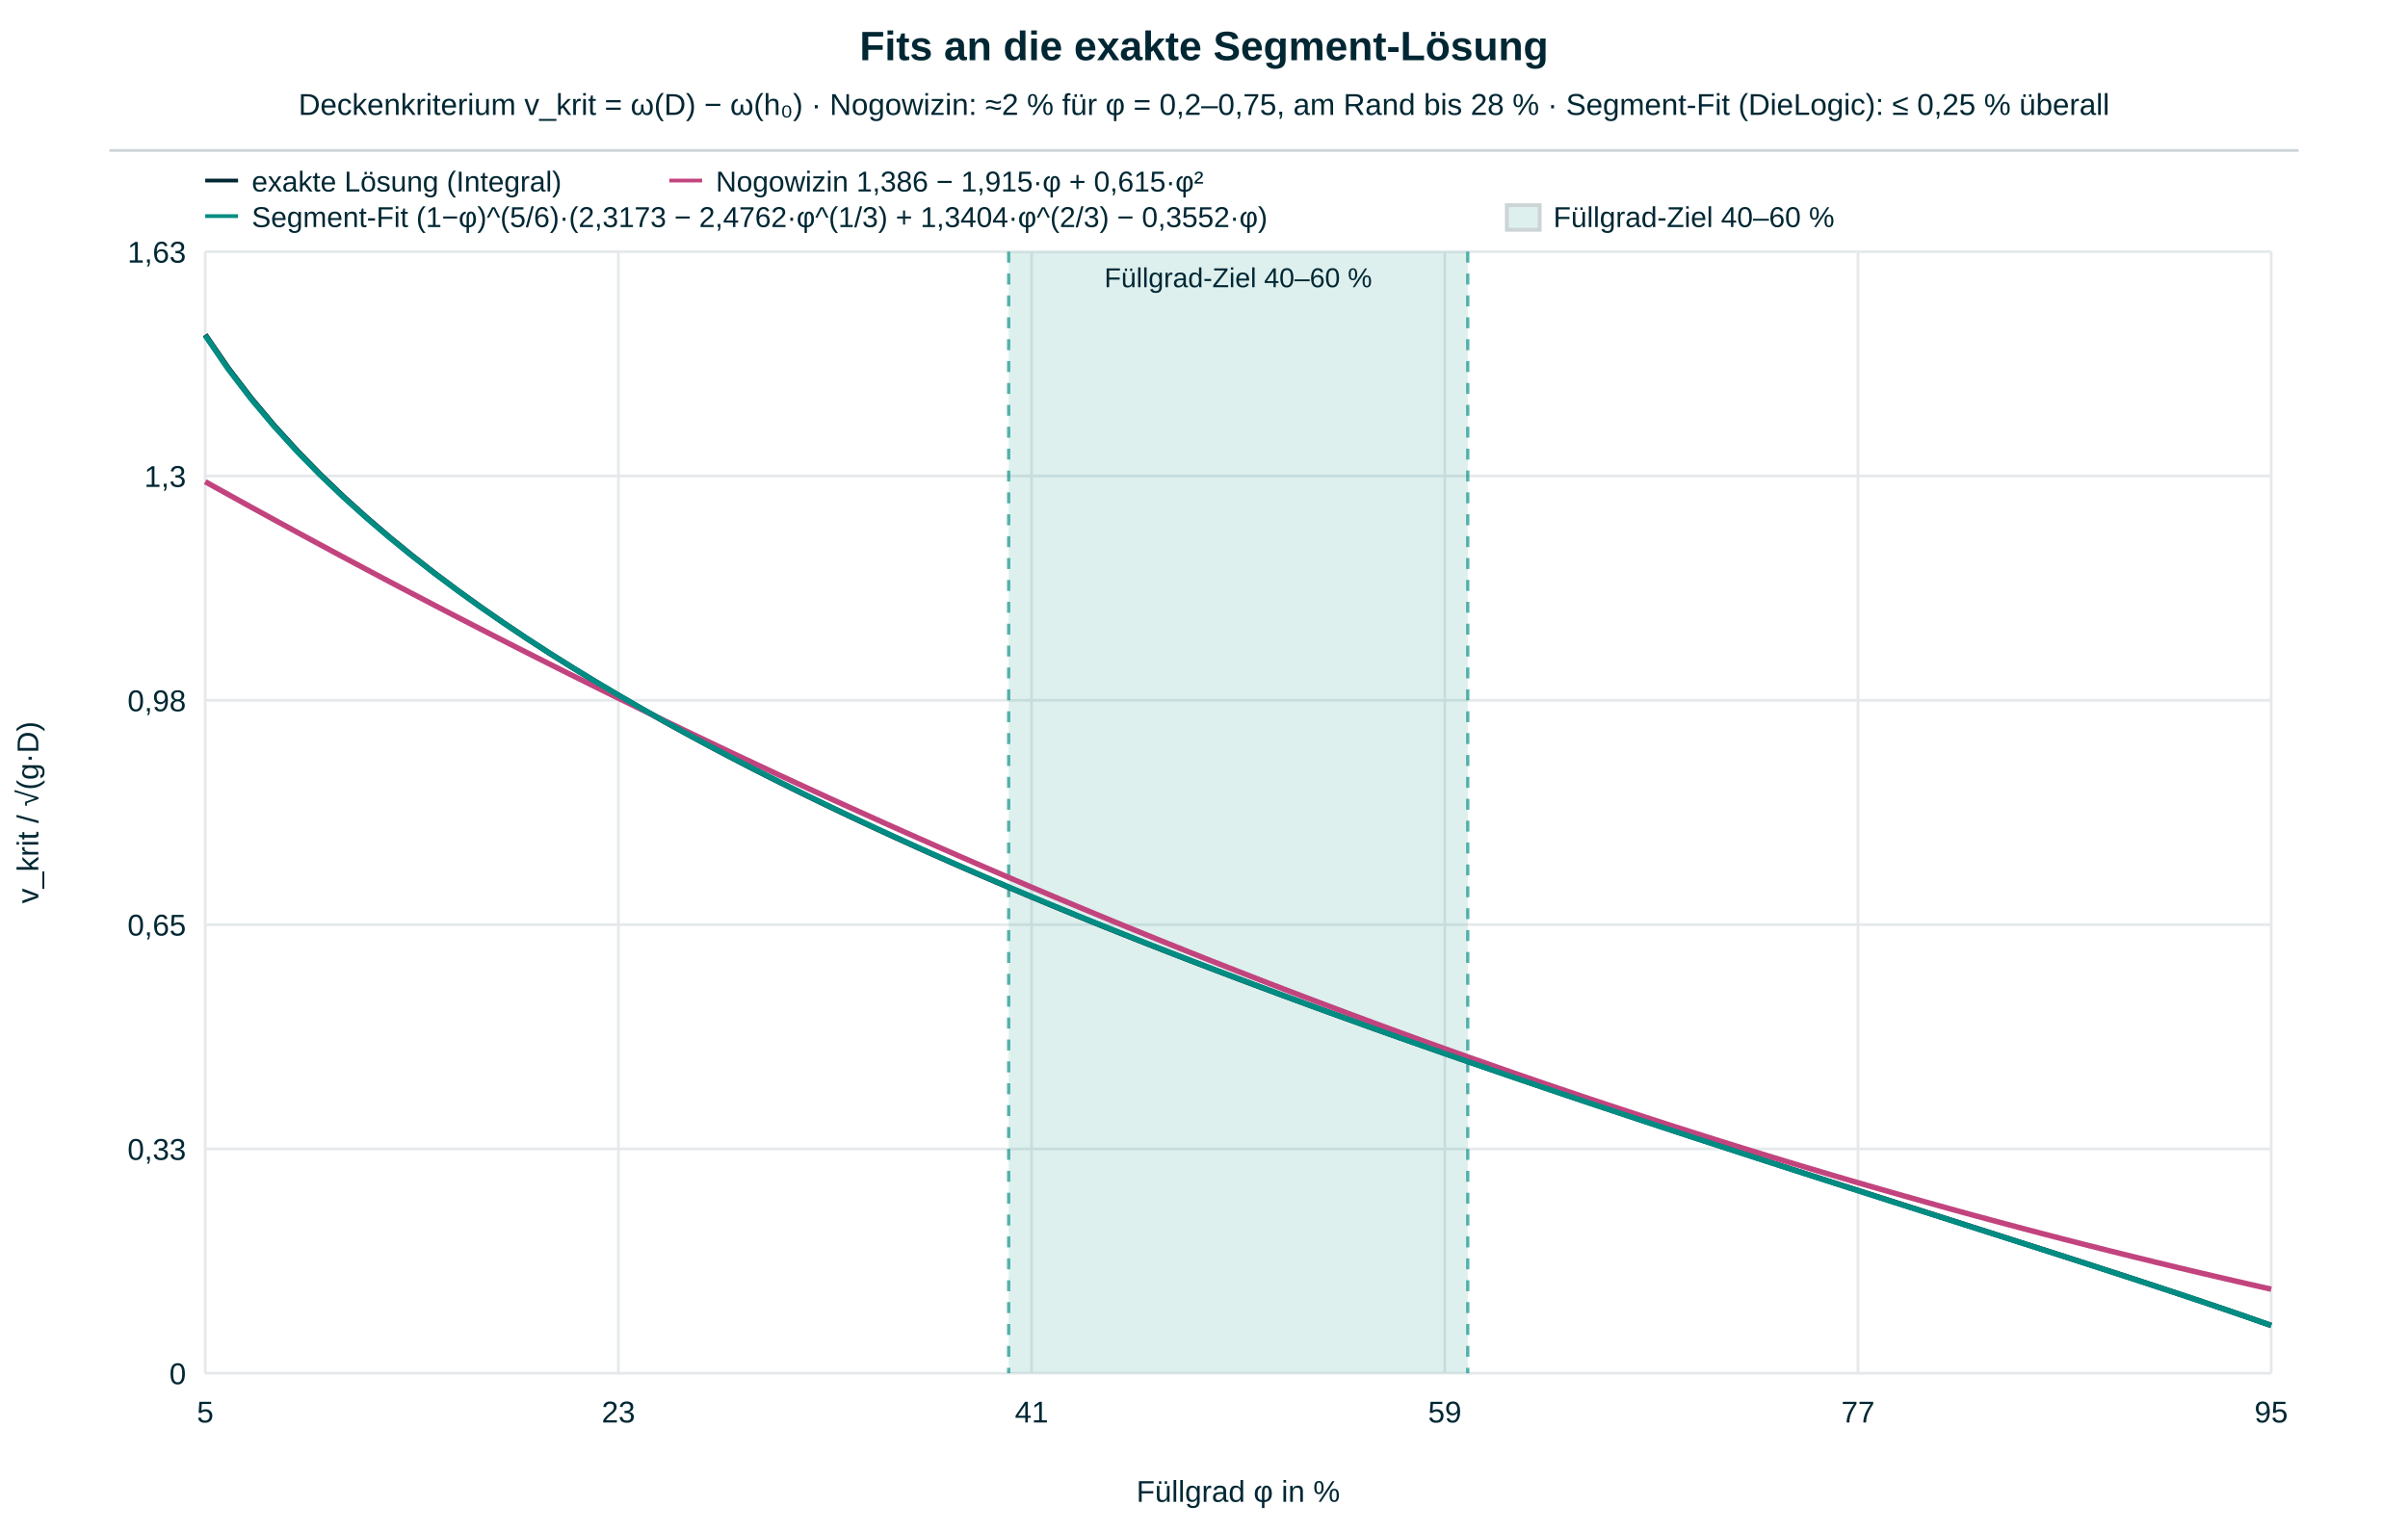
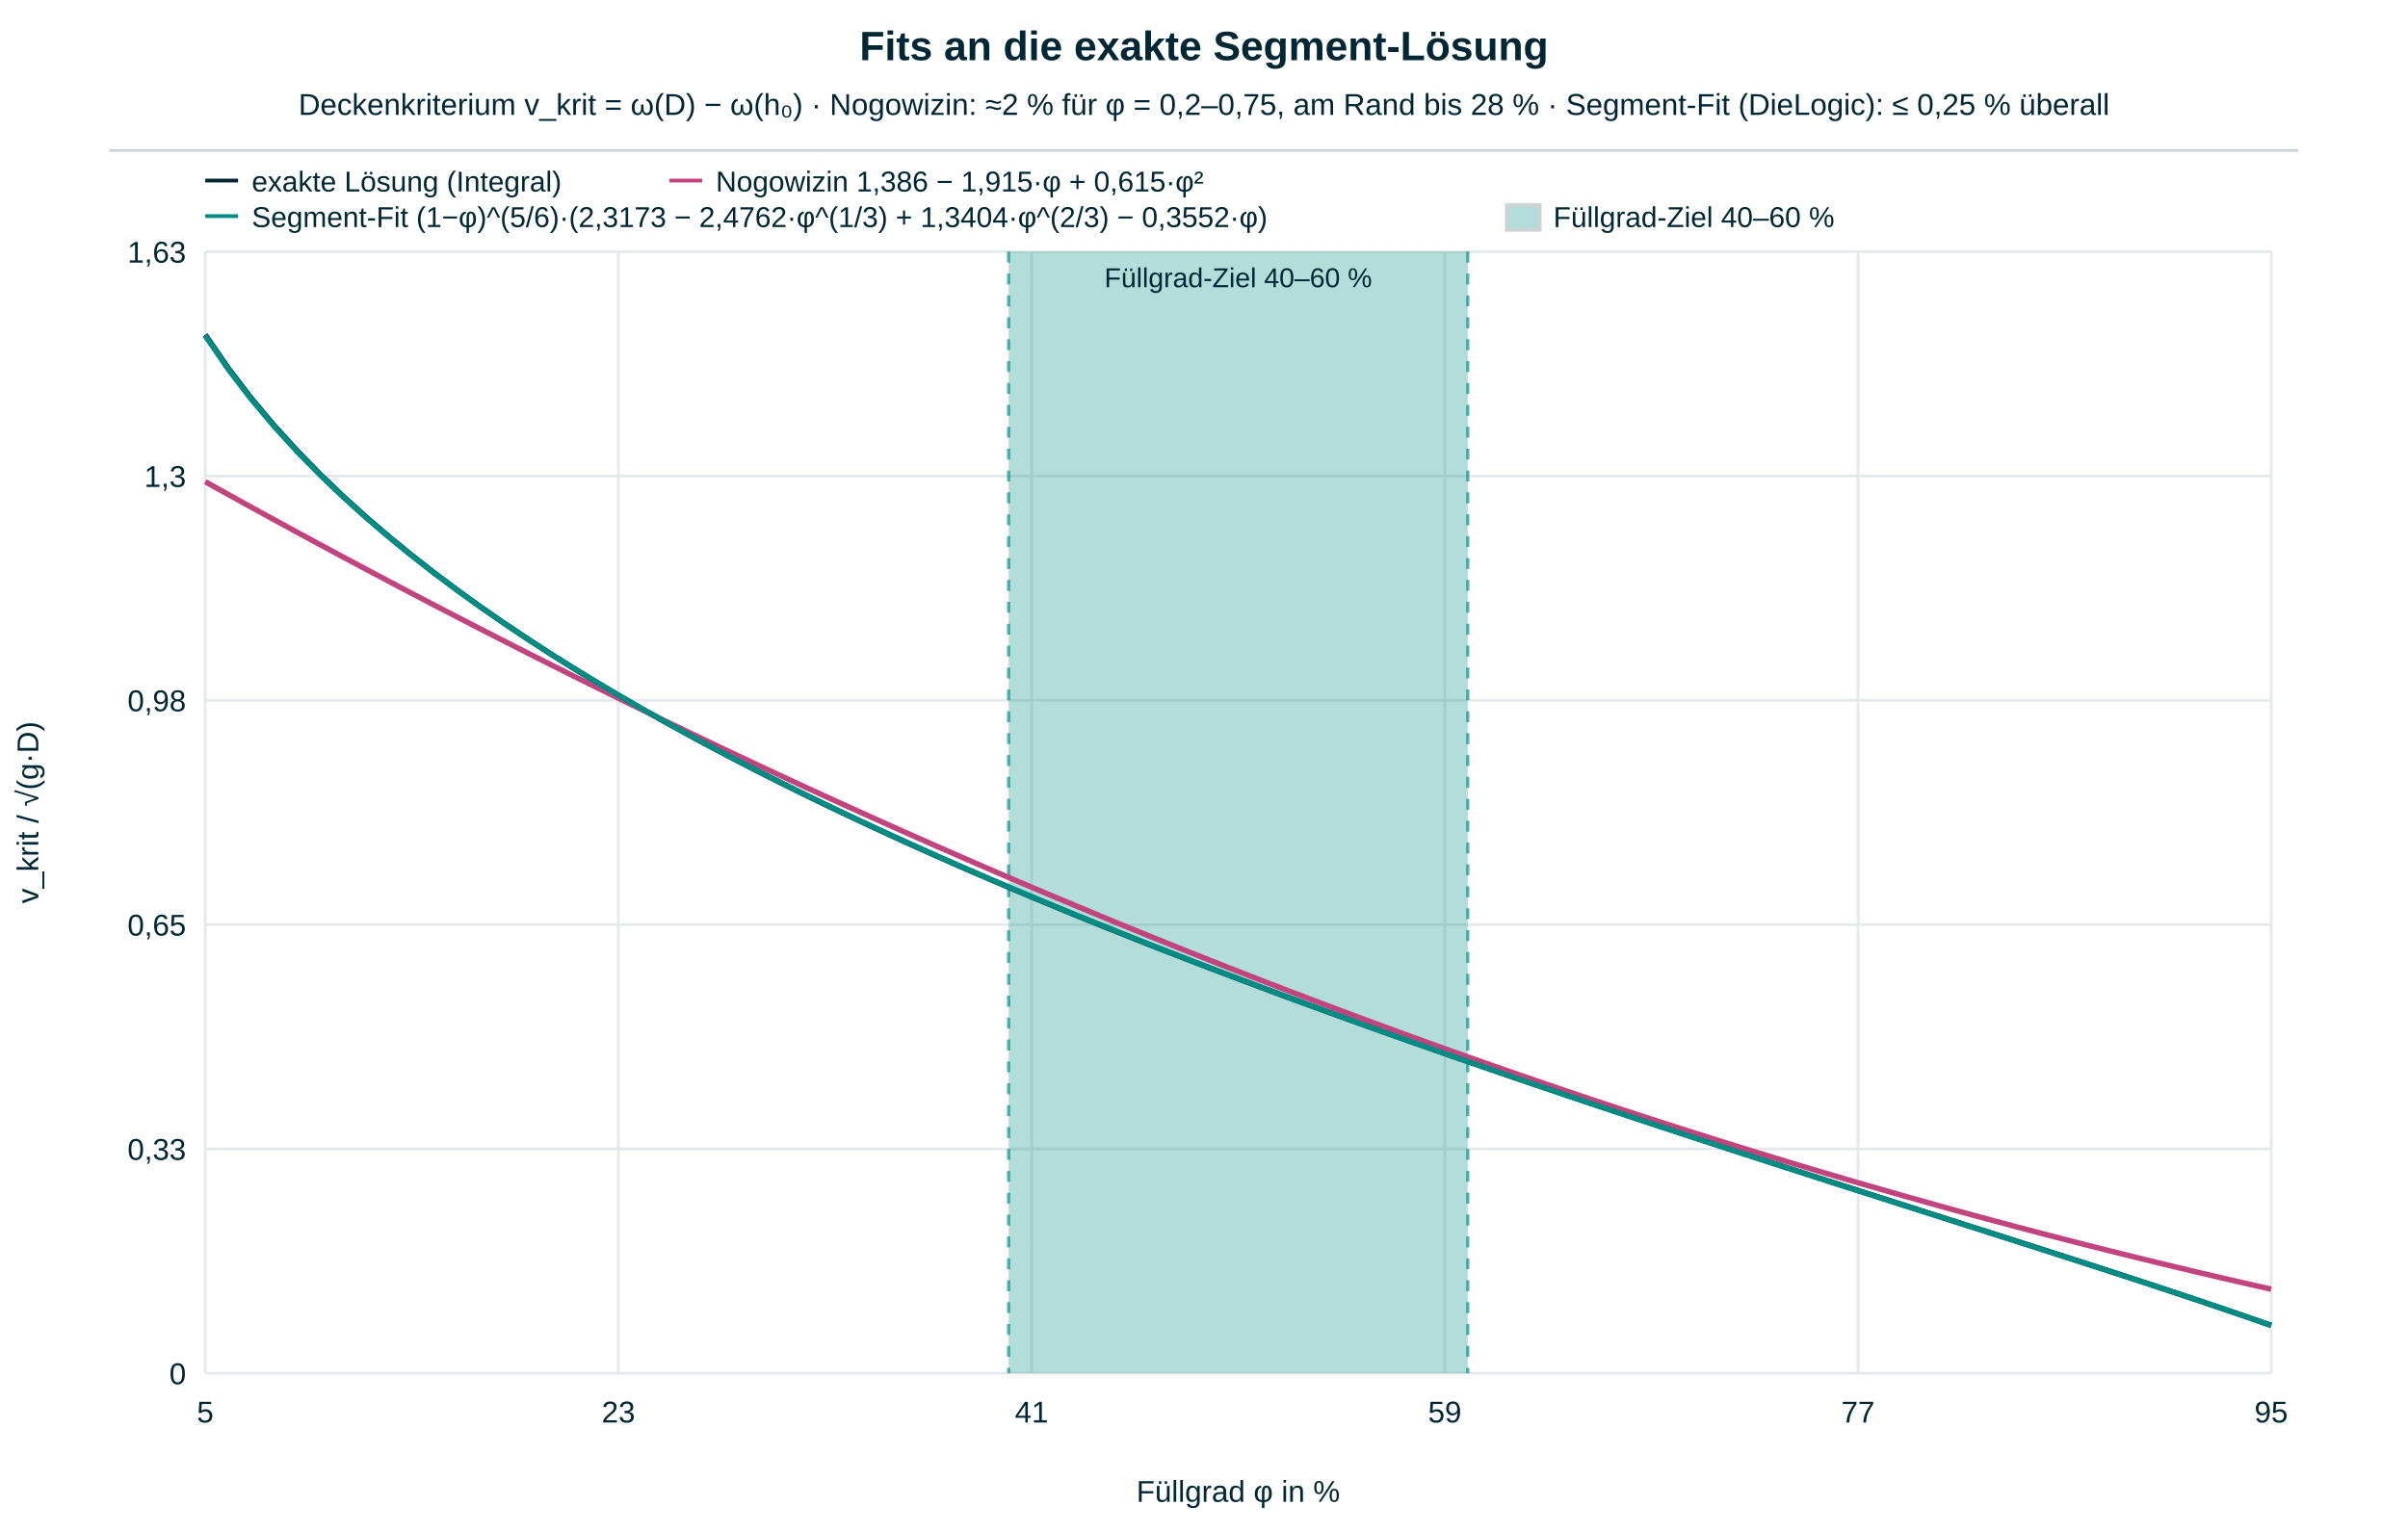
<svg xmlns="http://www.w3.org/2000/svg" viewBox="0 0 880 560" font-family="Arial, Helvetica, sans-serif" role="img">
  <defs>
    <clipPath id="clip0">
      <path d="M75.00 92.00h755.00v410.00h-755.00Z" />
    </clipPath>
    <clipPath id="clip1">
      <path d="M74.00 91.00h757.00v412.00h-757.00Z" />
    </clipPath>
  </defs>
  <rect x="0.00" y="0.00" width="880.00" height="560.00" fill="#ffffff" />
  <text x="440.00" y="22.00" font-family="Arial, Helvetica, sans-serif" font-size="15" font-weight="700" fill="#002733" text-anchor="middle">Fits an die exakte Segment-Lösung</text>
  <text x="440.00" y="42.00" font-family="Arial, Helvetica, sans-serif" font-size="11" font-weight="400" fill="#002733" text-anchor="middle">Deckenkriterium v_krit = ω(D) − ω(h₀) · Nogowizin: ≈2 % für φ = 0,2–0,75, am Rand bis 28 % · Segment-Fit (DieLogic): ≤ 0,25 % überall</text>
  <path d="M40.00 55.00L840.00 55.00" fill="none" stroke="#ccd4d6" stroke-width="1" stroke-linejoin="round" />
  <path d="M75.00 92.00L75.00 502.00" fill="none" stroke="#e5e9eb" stroke-width="1" stroke-linejoin="round" />
  <path d="M75.00 92.00L830.00 92.00" fill="none" stroke="#e5e9eb" stroke-width="1" stroke-linejoin="round" />
  <text x="75.00" y="520.00" font-family="Arial, Helvetica, sans-serif" font-size="11" font-weight="400" fill="#002733" text-anchor="middle">5</text>
  <text x="68.00" y="96.00" font-family="Arial, Helvetica, sans-serif" font-size="11" font-weight="400" fill="#002733" text-anchor="end">1,63</text>
  <path d="M226.00 92.00L226.00 502.00" fill="none" stroke="#e5e9eb" stroke-width="1" stroke-linejoin="round" />
  <path d="M75.00 174.00L830.00 174.00" fill="none" stroke="#e5e9eb" stroke-width="1" stroke-linejoin="round" />
  <text x="226.00" y="520.00" font-family="Arial, Helvetica, sans-serif" font-size="11" font-weight="400" fill="#002733" text-anchor="middle">23</text>
  <text x="68.00" y="178.00" font-family="Arial, Helvetica, sans-serif" font-size="11" font-weight="400" fill="#002733" text-anchor="end">1,3</text>
  <path d="M377.00 92.00L377.00 502.00" fill="none" stroke="#e5e9eb" stroke-width="1" stroke-linejoin="round" />
  <path d="M75.00 256.00L830.00 256.00" fill="none" stroke="#e5e9eb" stroke-width="1" stroke-linejoin="round" />
  <text x="377.00" y="520.00" font-family="Arial, Helvetica, sans-serif" font-size="11" font-weight="400" fill="#002733" text-anchor="middle">41</text>
  <text x="68.00" y="260.00" font-family="Arial, Helvetica, sans-serif" font-size="11" font-weight="400" fill="#002733" text-anchor="end">0,98</text>
  <path d="M528.00 92.00L528.00 502.00" fill="none" stroke="#e5e9eb" stroke-width="1" stroke-linejoin="round" />
  <path d="M75.00 338.00L830.00 338.00" fill="none" stroke="#e5e9eb" stroke-width="1" stroke-linejoin="round" />
  <text x="528.00" y="520.00" font-family="Arial, Helvetica, sans-serif" font-size="11" font-weight="400" fill="#002733" text-anchor="middle">59</text>
  <text x="68.00" y="342.00" font-family="Arial, Helvetica, sans-serif" font-size="11" font-weight="400" fill="#002733" text-anchor="end">0,65</text>
  <path d="M679.00 92.00L679.00 502.00" fill="none" stroke="#e5e9eb" stroke-width="1" stroke-linejoin="round" />
  <path d="M75.00 420.00L830.00 420.00" fill="none" stroke="#e5e9eb" stroke-width="1" stroke-linejoin="round" />
  <text x="679.00" y="520.00" font-family="Arial, Helvetica, sans-serif" font-size="11" font-weight="400" fill="#002733" text-anchor="middle">77</text>
  <text x="68.00" y="424.00" font-family="Arial, Helvetica, sans-serif" font-size="11" font-weight="400" fill="#002733" text-anchor="end">0,33</text>
  <path d="M830.00 92.00L830.00 502.00" fill="none" stroke="#e5e9eb" stroke-width="1" stroke-linejoin="round" />
  <path d="M75.00 502.00L830.00 502.00" fill="none" stroke="#e5e9eb" stroke-width="1" stroke-linejoin="round" />
  <text x="830.00" y="520.00" font-family="Arial, Helvetica, sans-serif" font-size="11" font-weight="400" fill="#002733" text-anchor="middle">95</text>
  <text x="68.00" y="506.00" font-family="Arial, Helvetica, sans-serif" font-size="11" font-weight="400" fill="#002733" text-anchor="end">0</text>
  <text x="452.50" y="549.00" font-family="Arial, Helvetica, sans-serif" font-size="11" font-weight="400" fill="#002733" text-anchor="middle">Füllgrad φ in %</text>
  <text x="0.00" y="0.00" font-family="Arial, Helvetica, sans-serif" font-size="11" font-weight="400" fill="#002733" text-anchor="middle" transform="translate(14.00 297.00) rotate(-90.00)">v_krit / √(g·D)</text>
  <g clip-path="url(#clip0)">
-     <rect x="368.61" y="92.00" width="167.78" height="410.00" fill="rgba(0,140,130,.13)" />
+     <rect x="368.61" y="92.00" width="167.78" height="410.00" fill="rgba(0,140,130,.30)" />
    <path d="M368.61 92.00L368.61 502.00M536.39 92.00L536.39 502.00" fill="none" stroke="rgba(0,140,130,.65)" stroke-width="1.2" stroke-dasharray="4 4" stroke-linejoin="round" />
    <text x="452.50" y="105.00" font-family="Arial, Helvetica, sans-serif" font-size="10" font-weight="400" fill="#002733" text-anchor="middle">Füllgrad-Ziel 40–60 %</text>
  </g>
  <g clip-path="url(#clip1)">
    <path d="M75.00 122.37L83.39 134.59L91.78 145.56L100.17 155.55L108.56 164.76L116.94 173.34L125.33 181.38L133.72 188.97L142.11 196.16L150.50 203.02L158.89 209.57L167.28 215.85L175.67 221.89L184.06 227.71L192.44 233.33L200.83 238.78L209.22 244.05L217.61 249.18L226.00 254.16L234.39 259.02L242.78 263.75L251.17 268.37L259.56 272.89L267.94 277.30L276.33 281.63L284.72 285.86L293.11 290.01L301.50 294.09L309.89 298.09L318.28 302.02L326.67 305.89L335.06 309.70L343.44 313.44L351.83 317.13L360.22 320.76L368.61 324.34L377.00 327.88L385.39 331.36L393.78 334.81L402.17 338.21L410.56 341.56L418.94 344.88L427.33 348.16L435.72 351.41L444.11 354.62L452.50 357.80L460.89 360.94L469.28 364.06L477.67 367.15L486.06 370.21L494.44 373.24L502.83 376.25L511.22 379.23L519.61 382.19L528.00 385.12L536.39 388.04L544.78 390.93L553.17 393.81L561.56 396.67L569.94 399.50L578.33 402.33L586.72 405.13L595.11 407.92L603.50 410.70L611.89 413.46L620.28 416.22L628.67 418.96L637.06 421.68L645.44 424.40L653.83 427.12L662.22 429.82L670.61 432.51L679.00 435.20L687.39 437.89L695.78 440.57L704.17 443.25L712.56 445.93L720.94 448.61L729.33 451.29L737.72 453.98L746.11 456.66L754.50 459.36L762.89 462.07L771.28 464.79L779.67 467.52L788.06 470.28L796.44 473.05L804.83 475.86L813.22 478.70L821.61 481.59L830.00 484.54" fill="none" stroke="#002733" stroke-width="2" stroke-linejoin="round" />
    <path d="M75.00 176.09L83.39 180.75L91.78 185.38L100.17 189.98L108.56 194.55L116.94 199.08L125.33 203.59L133.72 208.06L142.11 212.51L150.50 216.92L158.89 221.30L167.28 225.65L175.67 229.97L184.06 234.26L192.44 238.52L200.83 242.74L209.22 246.94L217.61 251.10L226.00 255.24L234.39 259.34L242.78 263.41L251.17 267.45L259.56 271.46L267.94 275.44L276.33 279.38L284.72 283.30L293.11 287.18L301.50 291.04L309.89 294.86L318.28 298.65L326.67 302.41L335.06 306.14L343.44 309.84L351.83 313.51L360.22 317.15L368.61 320.75L377.00 324.33L385.39 327.87L393.78 331.38L402.17 334.86L410.56 338.32L418.94 341.73L427.33 345.12L435.72 348.48L444.11 351.81L452.50 355.10L460.89 358.37L469.28 361.60L477.67 364.80L486.06 367.97L494.44 371.11L502.83 374.22L511.22 377.30L519.61 380.35L528.00 383.36L536.39 386.35L544.78 389.30L553.17 392.23L561.56 395.12L569.94 397.98L578.33 400.81L586.72 403.61L595.11 406.37L603.50 409.11L611.89 411.82L620.28 414.49L628.67 417.14L637.06 419.75L645.44 422.33L653.83 424.88L662.22 427.40L670.61 429.89L679.00 432.35L687.39 434.77L695.78 437.17L704.17 439.53L712.56 441.87L720.94 444.17L729.33 446.44L737.72 448.68L746.11 450.89L754.50 453.07L762.89 455.21L771.28 457.33L779.67 459.41L788.06 461.47L796.44 463.49L804.83 465.48L813.22 467.44L821.61 469.37L830.00 471.27" fill="none" stroke="#c2447e" stroke-width="2" stroke-linejoin="round" />
    <path d="M75.00 122.66L83.39 134.91L91.78 145.87L100.17 155.84L108.56 165.03L116.94 173.58L125.33 181.59L133.72 189.15L142.11 196.32L150.50 203.14L158.89 209.67L167.28 215.92L175.67 221.94L184.06 227.74L192.44 233.34L200.83 238.77L209.22 244.03L217.61 249.14L226.00 254.11L234.39 258.96L242.78 263.68L251.17 268.29L259.56 272.80L267.94 277.21L276.33 281.52L284.72 285.76L293.11 289.91L301.50 293.98L309.89 297.98L318.28 301.91L326.67 305.78L335.06 309.59L343.44 313.33L351.83 317.02L360.22 320.66L368.61 324.25L377.00 327.78L385.39 331.27L393.78 334.72L402.17 338.12L410.56 341.49L418.94 344.81L427.33 348.10L435.72 351.35L444.11 354.57L452.50 357.75L460.89 360.90L469.28 364.03L477.67 367.12L486.06 370.19L494.44 373.22L502.83 376.24L511.22 379.23L519.61 382.19L528.00 385.13L536.39 388.05L544.78 390.95L553.17 393.83L561.56 396.69L569.94 399.54L578.33 402.36L586.72 405.17L595.11 407.97L603.50 410.75L611.89 413.51L620.28 416.27L628.67 419.01L637.06 421.74L645.44 424.46L653.83 427.17L662.22 429.88L670.61 432.57L679.00 435.26L687.39 437.95L695.78 440.63L704.17 443.30L712.56 445.98L720.94 448.66L729.33 451.33L737.72 454.02L746.11 456.70L754.50 459.39L762.89 462.10L771.28 464.81L779.67 467.54L788.06 470.29L796.44 473.06L804.83 475.86L813.22 478.70L821.61 481.58L830.00 484.52" fill="none" stroke="#008c82" stroke-width="2" stroke-linejoin="round" />
  </g>
  <path d="M75.00 66.00L87.00 66.00" fill="none" stroke="#002733" stroke-width="1.4" stroke-linejoin="round" />
  <text x="92.00" y="70.00" font-family="Arial, Helvetica, sans-serif" font-size="10.5" font-weight="400" fill="#002733" text-anchor="start">exakte Lösung (Integral)</text>
  <path d="M244.60 66.00L256.60 66.00" fill="none" stroke="#c2447e" stroke-width="1.4" stroke-linejoin="round" />
  <text x="261.60" y="70.00" font-family="Arial, Helvetica, sans-serif" font-size="10.5" font-weight="400" fill="#002733" text-anchor="start">Nogowizin 1,386 − 1,915·φ + 0,615·φ²</text>
  <path d="M75.00 79.00L87.00 79.00" fill="none" stroke="#008c82" stroke-width="1.4" stroke-linejoin="round" />
  <text x="92.00" y="83.00" font-family="Arial, Helvetica, sans-serif" font-size="10.5" font-weight="400" fill="#002733" text-anchor="start">Segment-Fit (1−φ)^(5/6)·(2,3173 − 2,4762·φ^(1/3) + 1,3404·φ^(2/3) − 0,3552·φ)</text>
-   <rect x="550.67" y="75.00" width="12.00" height="9.00" fill="rgba(0,140,130,.13)" />
+   <rect x="550.67" y="75.00" width="12.00" height="9.00" fill="rgba(0,140,130,.30)" />
  <rect x="550.67" y="75.00" width="12.00" height="9.00" fill="none" stroke="#ccd4d6" stroke-width="1.4" />
  <text x="567.67" y="83.00" font-family="Arial, Helvetica, sans-serif" font-size="10.5" font-weight="400" fill="#002733" text-anchor="start">Füllgrad-Ziel 40–60 %</text>
</svg>
